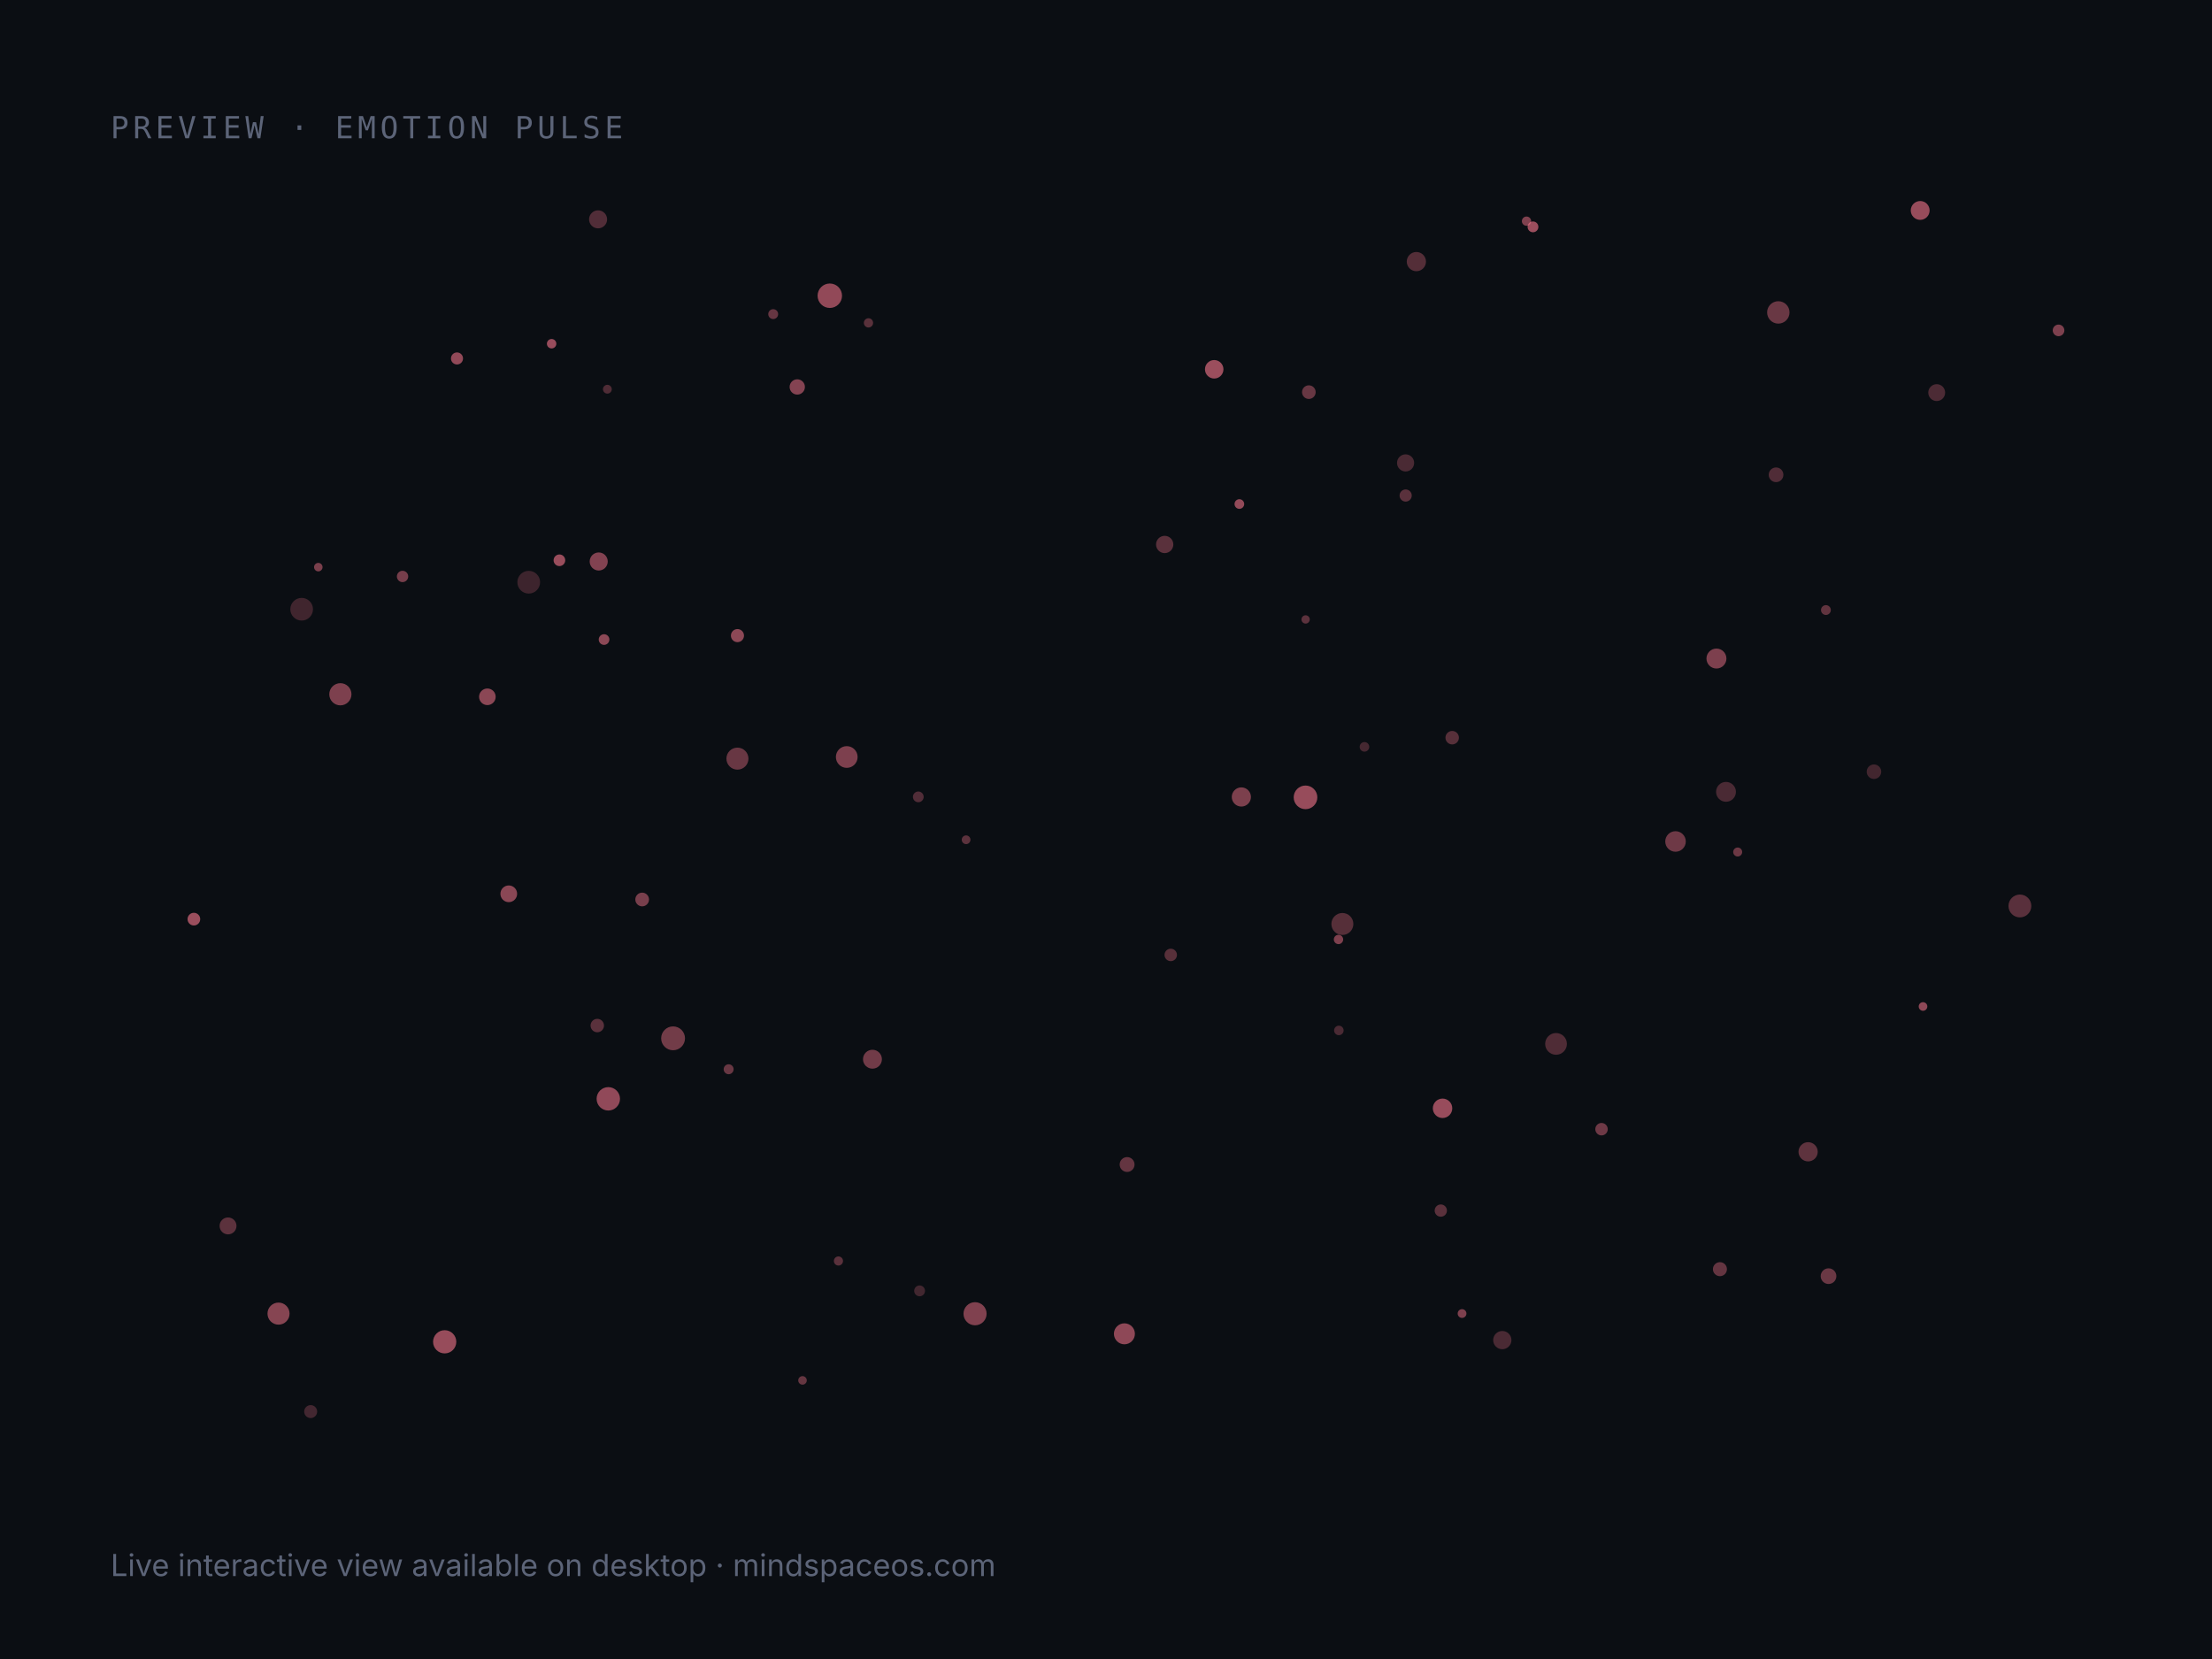
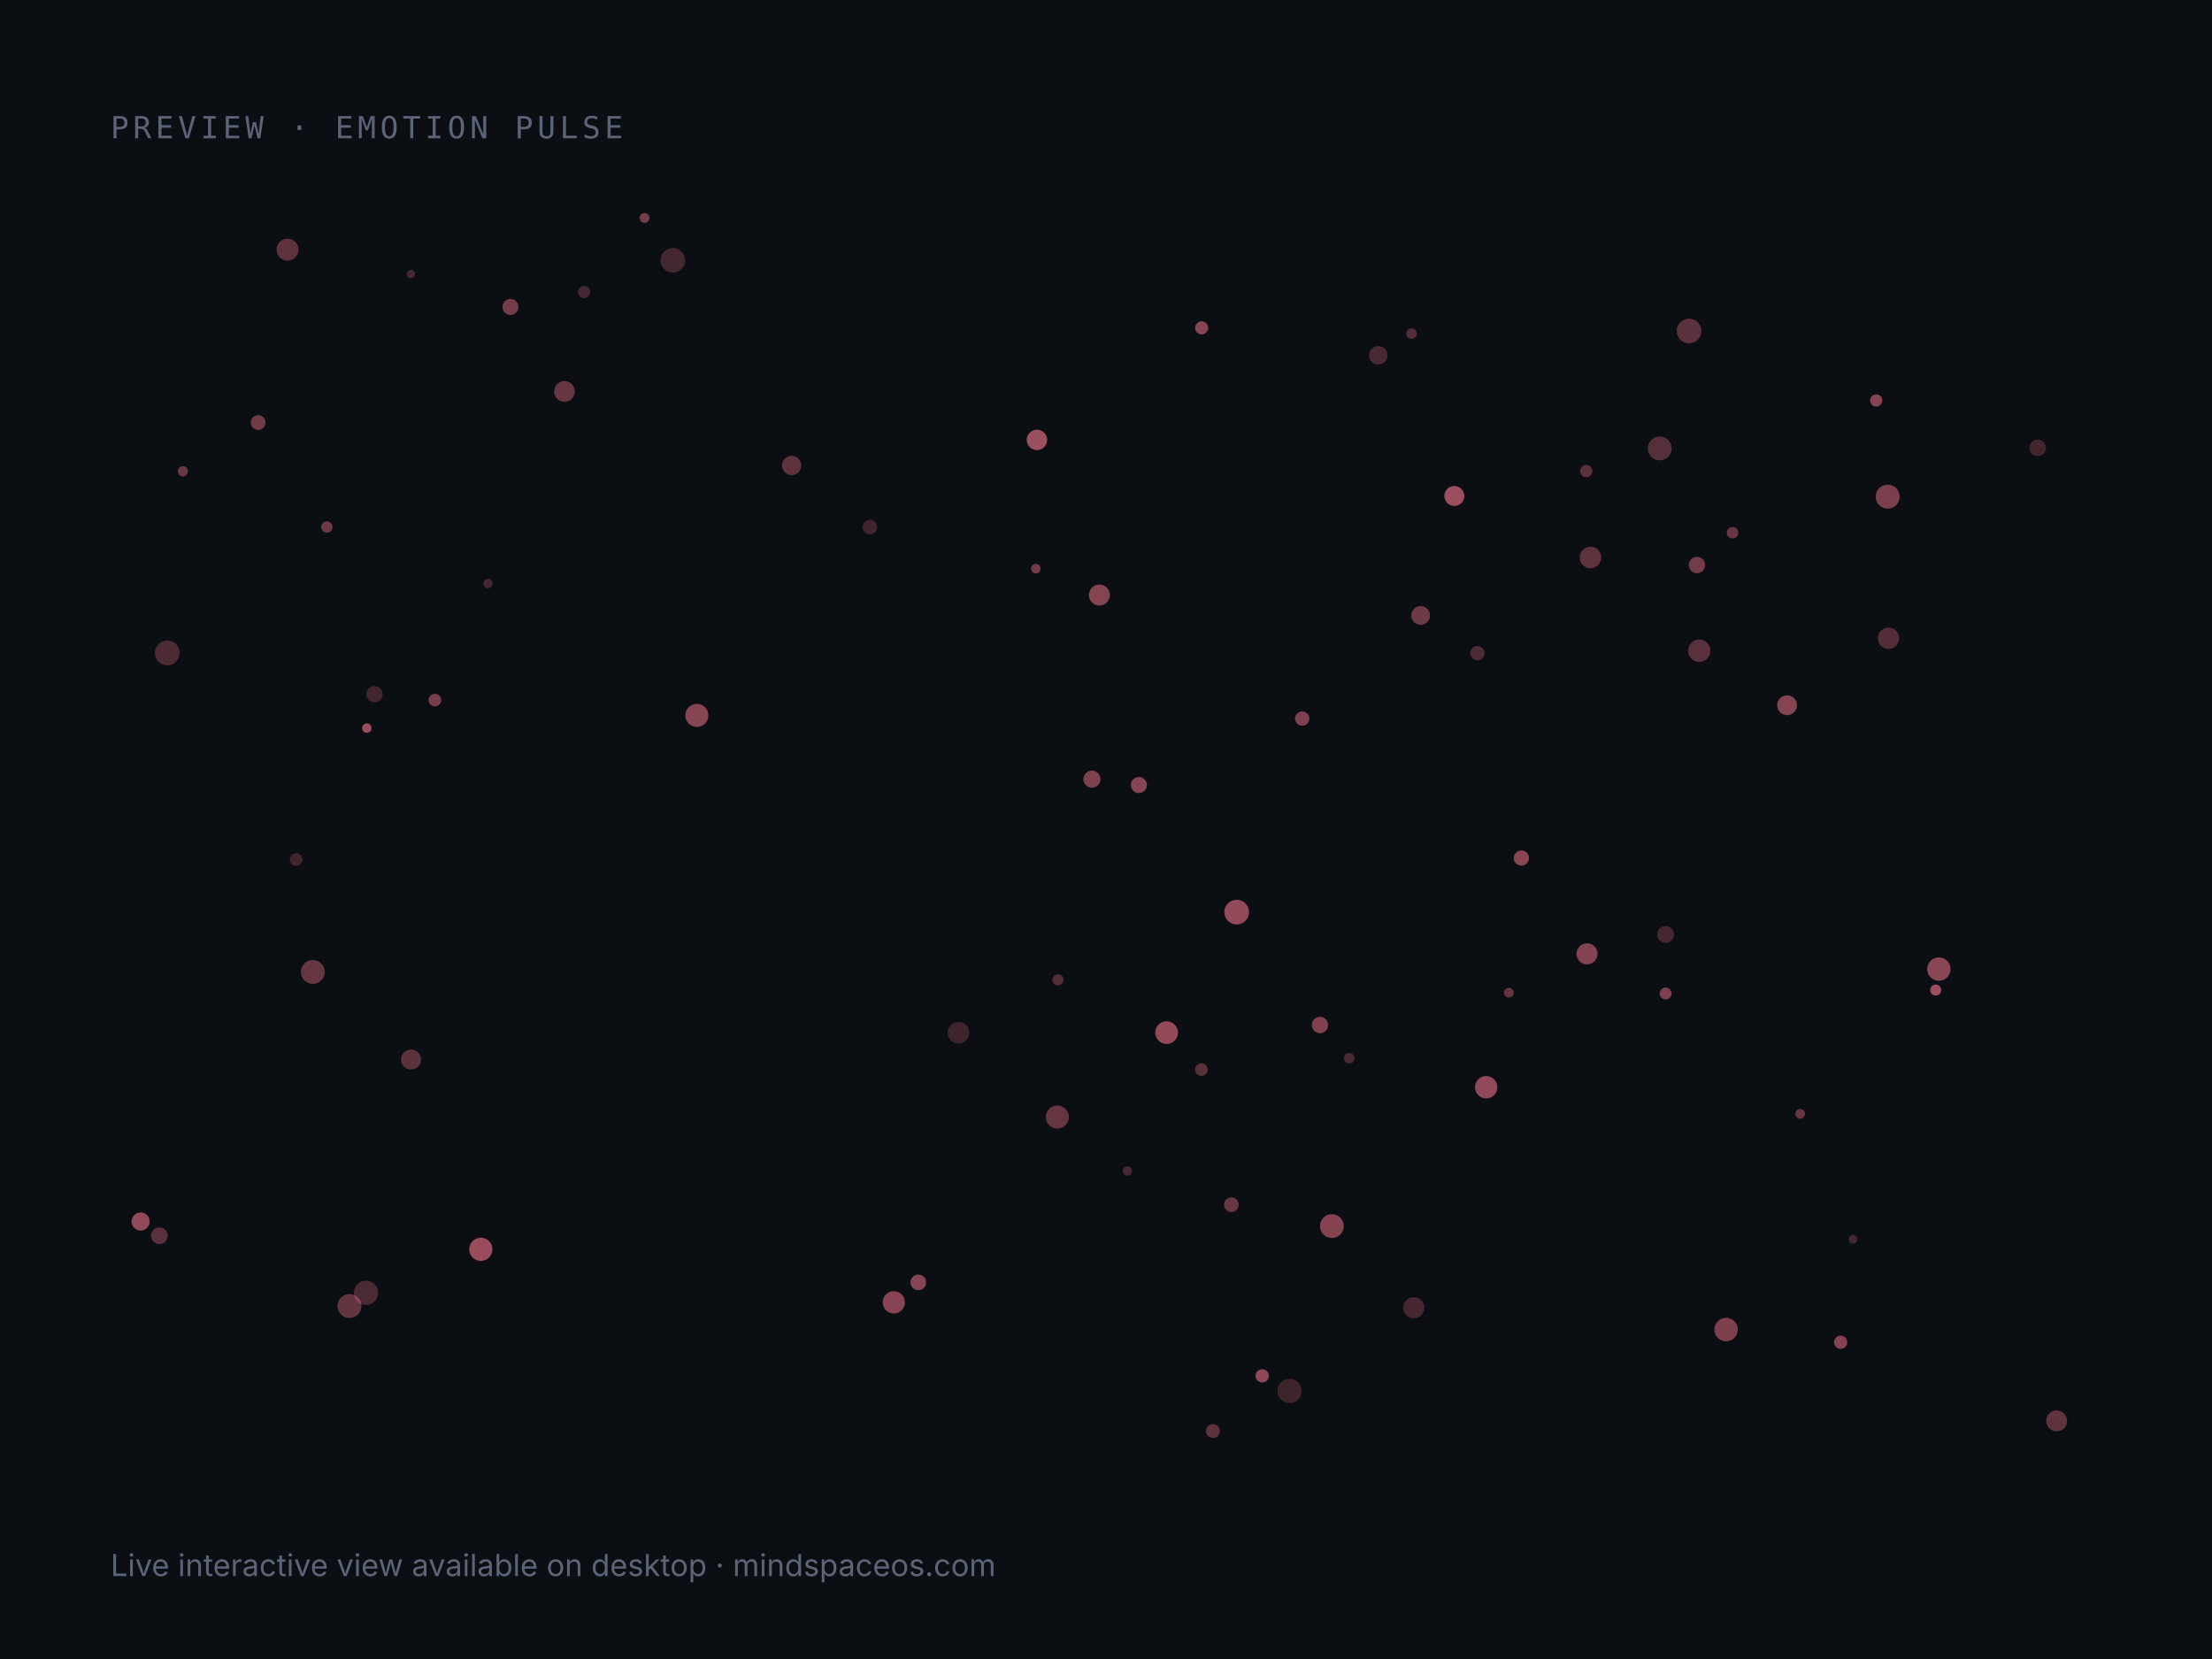
<svg xmlns="http://www.w3.org/2000/svg" viewBox="0 0 1600 1200" preserveAspectRatio="xMidYMid meet" role="img" aria-labelledby="title desc">
  <rect width="1600" height="1200" fill="#0B0E13" />
-   <circle cx="970.972" cy="668.343" r="7.952" fill="#FF7A91" opacity="0.308" />
-   <circle cx="1241.549" cy="476.346" r="7.22" fill="#FF7A91" opacity="0.466" />
-   <circle cx="1050.411" cy="533.585" r="4.875" fill="#FF7A91" opacity="0.309" />
-   <circle cx="897.908" cy="576.468" r="6.937" fill="#FF7A91" opacity="0.462" />
-   <circle cx="382.445" cy="421.128" r="8.228" fill="#FF7A91" opacity="0.204" />
-   <circle cx="321.649" cy="970.563" r="8.404" fill="#FF7A91" opacity="0.574" />
-   <circle cx="1125.52" cy="755.075" r="7.866" fill="#FF7A91" opacity="0.279" />
-   <circle cx="1043.439" cy="801.661" r="7.032" fill="#FF7A91" opacity="0.577" />
-   <circle cx="432.61" cy="158.655" r="6.525" fill="#FF7A91" opacity="0.289" />
-   <circle cx="352.532" cy="504.013" r="6.007" fill="#FF7A91" opacity="0.526" />
-   <circle cx="559.274" cy="227.213" r="3.582" fill="#FF7A91" opacity="0.372" />
-   <circle cx="1489.006" cy="238.979" r="4.206" fill="#FF7A91" opacity="0.467" />
-   <circle cx="612.474" cy="547.557" r="7.859" fill="#FF7A91" opacity="0.465" />
-   <circle cx="628.196" cy="233.542" r="3.351" fill="#FF7A91" opacity="0.32" />
-   <circle cx="600.225" cy="213.907" r="8.842" fill="#FF7A91" opacity="0.553" />
-   <circle cx="842.449" cy="393.838" r="6.255" fill="#FF7A91" opacity="0.328" />
-   <circle cx="1016.751" cy="358.425" r="4.4" fill="#FF7A91" opacity="0.327" />
-   <circle cx="1256.918" cy="616.28" r="3.247" fill="#FF7A91" opacity="0.397" />
-   <circle cx="1244.072" cy="918.021" r="5.072" fill="#FF7A91" opacity="0.366" />
-   <circle cx="664.235" cy="576.394" r="3.886" fill="#FF7A91" opacity="0.287" />
-   <circle cx="1042.171" cy="875.651" r="4.437" fill="#FF7A91" opacity="0.327" />
-   <circle cx="606.469" cy="912.109" r="3.301" fill="#FF7A91" opacity="0.328" />
-   <circle cx="486.856" cy="751.049" r="8.627" fill="#FF7A91" opacity="0.424" />
-   <circle cx="813.321" cy="964.777" r="7.588" fill="#FF7A91" opacity="0.537" />
-   <circle cx="1104.167" cy="159.966" r="3.353" fill="#FF7A91" opacity="0.477" />
-   <circle cx="944.311" cy="576.748" r="8.554" fill="#FF7A91" opacity="0.571" />
-   <circle cx="164.949" cy="886.735" r="6.113" fill="#FF7A91" opacity="0.333" />
-   <circle cx="968.43" cy="745.342" r="3.446" fill="#FF7A91" opacity="0.259" />
-   <circle cx="224.713" cy="1021.04" r="4.689" fill="#FF7A91" opacity="0.232" />
-   <circle cx="1211.951" cy="608.658" r="7.432" fill="#FF7A91" opacity="0.403" />
-   <circle cx="846.829" cy="690.717" r="4.502" fill="#FF7A91" opacity="0.316" />
-   <circle cx="464.495" cy="650.628" r="4.957" fill="#FF7A91" opacity="0.447" />
-   <circle cx="986.953" cy="540.222" r="3.468" fill="#FF7A91" opacity="0.242" />
-   <circle cx="665.175" cy="933.717" r="3.918" fill="#FF7A91" opacity="0.228" />
-   <circle cx="533.422" cy="459.753" r="4.741" fill="#FF7A91" opacity="0.529" />
-   <circle cx="527.044" cy="773.416" r="3.598" fill="#FF7A91" opacity="0.379" />
-   <circle cx="1390.973" cy="728.016" r="3.115" fill="#FF7A91" opacity="0.539" />
-   <circle cx="968.174" cy="679.536" r="3.376" fill="#FF7A91" opacity="0.469" />
-   <circle cx="944.388" cy="448.059" r="3.004" fill="#FF7A91" opacity="0.335" />
-   <circle cx="1322.63" cy="923.078" r="5.673" fill="#FF7A91" opacity="0.39" />
-   <circle cx="946.728" cy="283.643" r="4.934" fill="#FF7A91" opacity="0.375" />
-   <circle cx="436.931" cy="462.601" r="3.853" fill="#FF7A91" opacity="0.529" />
-   <circle cx="140.239" cy="664.836" r="4.588" fill="#FF7A91" opacity="0.587" />
-   <circle cx="1307.863" cy="833.125" r="6.954" fill="#FF7A91" opacity="0.341" />
-   <circle cx="1461.051" cy="655.309" r="8.263" fill="#FF7A91" opacity="0.321" />
-   <circle cx="404.643" cy="405.262" r="4.213" fill="#FF7A91" opacity="0.582" />
-   <circle cx="433.069" cy="406.139" r="6.54" fill="#FF7A91" opacity="0.486" />
-   <circle cx="1057.54" cy="950.12" r="3.167" fill="#FF7A91" opacity="0.47" />
-   <circle cx="439.325" cy="281.525" r="3.185" fill="#FF7A91" opacity="0.28" />
-   <circle cx="1388.923" cy="152.224" r="6.822" fill="#FF7A91" opacity="0.572" />
-   <circle cx="1086.654" cy="969.331" r="6.6" fill="#FF7A91" opacity="0.261" />
-   <circle cx="698.802" cy="607.42" r="3.152" fill="#FF7A91" opacity="0.335" />
-   <circle cx="815.267" cy="842.327" r="5.379" fill="#FF7A91" opacity="0.364" />
-   <circle cx="631.072" cy="766.16" r="6.839" fill="#FF7A91" opacity="0.419" />
-   <circle cx="1158.427" cy="816.77" r="4.505" fill="#FF7A91" opacity="0.403" />
-   <circle cx="1286.307" cy="225.977" r="8.108" fill="#FF7A91" opacity="0.384" />
-   <circle cx="291.17" cy="416.962" r="4.102" fill="#FF7A91" opacity="0.441" />
-   <circle cx="878.269" cy="267.117" r="6.692" fill="#FF7A91" opacity="0.586" />
-   <circle cx="440.002" cy="794.81" r="8.465" fill="#FF7A91" opacity="0.547" />
-   <circle cx="1248.461" cy="572.76" r="7.185" fill="#FF7A91" opacity="0.261" />
-   <circle cx="1024.5" cy="189.225" r="6.955" fill="#FF7A91" opacity="0.299" />
-   <circle cx="1016.699" cy="334.836" r="6.199" fill="#FF7A91" opacity="0.261" />
-   <circle cx="398.994" cy="248.621" r="3.415" fill="#FF7A91" opacity="0.578" />
-   <circle cx="368.006" cy="646.509" r="6.044" fill="#FF7A91" opacity="0.522" />
-   <circle cx="330.557" cy="259.281" r="4.362" fill="#FF7A91" opacity="0.551" />
-   <circle cx="432.031" cy="741.813" r="4.86" fill="#FF7A91" opacity="0.327" />
-   <circle cx="576.687" cy="279.892" r="5.536" fill="#FF7A91" opacity="0.496" />
-   <circle cx="533.404" cy="548.746" r="7.97" fill="#FF7A91" opacity="0.38" />
-   <circle cx="201.467" cy="950.174" r="7.989" fill="#FF7A91" opacity="0.506" />
-   <circle cx="580.474" cy="998.473" r="3.09" fill="#FF7A91" opacity="0.368" />
-   <circle cx="705.281" cy="950.262" r="8.363" fill="#FF7A91" opacity="0.48" />
-   <circle cx="1355.489" cy="558.196" r="5.259" fill="#FF7A91" opacity="0.223" />
-   <circle cx="230.239" cy="410.222" r="3.071" fill="#FF7A91" opacity="0.455" />
-   <circle cx="246.203" cy="502.18" r="8.028" fill="#FF7A91" opacity="0.466" />
-   <circle cx="1108.842" cy="164.104" r="3.905" fill="#FF7A91" opacity="0.589" />
-   <circle cx="1400.873" cy="283.987" r="6.105" fill="#FF7A91" opacity="0.269" />
-   <circle cx="1284.664" cy="343.432" r="5.313" fill="#FF7A91" opacity="0.283" />
-   <circle cx="896.472" cy="364.571" r="3.494" fill="#FF7A91" opacity="0.555" />
-   <circle cx="1320.73" cy="441.263" r="3.549" fill="#FF7A91" opacity="0.355" />
-   <circle cx="218.195" cy="440.675" r="8.2" fill="#FF7A91" opacity="0.215" />
+   <circle cx="121.016" cy="472.282" r="8.982" fill="#FF7A91" opacity="0.271" />
+   <circle cx="750.052" cy="318.205" r="7.407" fill="#FF7A91" opacity="0.596" />
+   <circle cx="314.607" cy="506.433" r="4.592" fill="#FF7A91" opacity="0.438" />
+   <circle cx="422.485" cy="211.196" r="4.421" fill="#FF7A91" opacity="0.238" />
+   <circle cx="115.28" cy="893.84" r="6.051" fill="#FF7A91" opacity="0.323" />
+   <circle cx="843.839" cy="746.918" r="8.232" fill="#FF7A91" opacity="0.552" />
+   <circle cx="208.008" cy="180.571" r="7.953" fill="#FF7A91" opacity="0.344" />
+   <circle cx="1331.411" cy="970.908" r="4.789" fill="#FF7A91" opacity="0.495" />
+   <circle cx="815.422" cy="846.989" r="3.373" fill="#FF7A91" opacity="0.239" />
+   <circle cx="1020.996" cy="241.324" r="3.835" fill="#FF7A91" opacity="0.296" />
+   <circle cx="749.261" cy="411.32" r="3.489" fill="#FF7A91" opacity="0.42" />
+   <circle cx="1147.947" cy="689.95" r="7.629" fill="#FF7A91" opacity="0.494" />
+   <circle cx="1229.099" cy="470.703" r="8.092" fill="#FF7A91" opacity="0.321" />
+   <circle cx="347.787" cy="903.647" r="8.405" fill="#FF7A91" opacity="0.579" />
+   <circle cx="486.657" cy="188.279" r="8.912" fill="#FF7A91" opacity="0.235" />
+   <circle cx="894.517" cy="659.759" r="8.946" fill="#FF7A91" opacity="0.552" />
+   <circle cx="869.037" cy="773.632" r="4.553" fill="#FF7A91" opacity="0.315" />
+   <circle cx="226.259" cy="703.04" r="8.637" fill="#FF7A91" opacity="0.373" />
+   <circle cx="629.206" cy="381.266" r="5.256" fill="#FF7A91" opacity="0.215" />
+   <circle cx="912.974" cy="995.167" r="4.814" fill="#FF7A91" opacity="0.537" />
+   <circle cx="1227.477" cy="408.702" r="5.926" fill="#FF7A91" opacity="0.423" />
+   <circle cx="297.309" cy="766.396" r="7.24" fill="#FF7A91" opacity="0.333" />
+   <circle cx="297.147" cy="198.221" r="3.044" fill="#FF7A91" opacity="0.231" />
+   <circle cx="954.779" cy="741.449" r="5.929" fill="#FF7A91" opacity="0.48" />
+   <circle cx="504.056" cy="517.472" r="8.382" fill="#FF7A91" opacity="0.506" />
+   <circle cx="693.251" cy="747.003" r="7.816" fill="#FF7A91" opacity="0.205" />
+   <circle cx="270.877" cy="502.184" r="5.915" fill="#FF7A91" opacity="0.222" />
+   <circle cx="132.268" cy="340.893" r="3.689" fill="#FF7A91" opacity="0.39" />
+   <circle cx="236.445" cy="381.239" r="4.131" fill="#FF7A91" opacity="0.398" />
+   <circle cx="1487.641" cy="1027.759" r="7.559" fill="#FF7A91" opacity="0.349" />
+   <circle cx="664.243" cy="927.594" r="5.67" fill="#FF7A91" opacity="0.506" />
+   <circle cx="1200.55" cy="324.372" r="8.666" fill="#FF7A91" opacity="0.303" />
+   <circle cx="214.218" cy="621.736" r="4.551" fill="#FF7A91" opacity="0.216" />
+   <circle cx="1051.963" cy="358.77" r="7.243" fill="#FF7A91" opacity="0.587" />
+   <circle cx="764.828" cy="807.994" r="8.37" fill="#FF7A91" opacity="0.368" />
+   <circle cx="823.788" cy="567.851" r="5.831" fill="#FF7A91" opacity="0.505" />
+   <circle cx="466.208" cy="157.651" r="3.601" fill="#FF7A91" opacity="0.423" />
+   <circle cx="1022.634" cy="945.966" r="7.663" fill="#FF7A91" opacity="0.24" />
+   <circle cx="1357.113" cy="289.697" r="4.434" fill="#FF7A91" opacity="0.497" />
+   <circle cx="877.317" cy="1035.108" r="5.016" fill="#FF7A91" opacity="0.334" />
+   <circle cx="1292.639" cy="510.121" r="7.174" fill="#FF7A91" opacity="0.501" />
+   <circle cx="1365.416" cy="359.248" r="8.684" fill="#FF7A91" opacity="0.455" />
+   <circle cx="369.246" cy="222.045" r="5.808" fill="#FF7A91" opacity="0.423" />
+   <circle cx="646.523" cy="942.009" r="8.064" fill="#FF7A91" opacity="0.511" />
+   <circle cx="1091.445" cy="718.035" r="3.547" fill="#FF7A91" opacity="0.361" />
+   <circle cx="1150.411" cy="403.24" r="7.792" fill="#FF7A91" opacity="0.34" />
+   <circle cx="789.835" cy="563.611" r="6.195" fill="#FF7A91" opacity="0.48" />
+   <circle cx="1473.908" cy="323.898" r="6.016" fill="#FF7A91" opacity="0.226" />
+   <circle cx="352.987" cy="422.045" r="3.339" fill="#FF7A91" opacity="0.238" />
+   <circle cx="101.72" cy="883.551" r="6.584" fill="#FF7A91" opacity="0.543" />
+   <circle cx="1400.133" cy="716.149" r="4.005" fill="#FF7A91" opacity="0.594" />
+   <circle cx="1221.755" cy="239.421" r="8.933" fill="#FF7A91" opacity="0.332" />
+   <circle cx="1302.102" cy="805.687" r="3.518" fill="#FF7A91" opacity="0.372" />
+   <circle cx="941.933" cy="519.765" r="5.169" fill="#FF7A91" opacity="0.475" />
+   <circle cx="1253.199" cy="385.315" r="4.179" fill="#FF7A91" opacity="0.381" />
+   <circle cx="265.319" cy="526.677" r="3.436" fill="#FF7A91" opacity="0.59" />
+   <circle cx="408.299" cy="283.149" r="7.508" fill="#FF7A91" opacity="0.371" />
+   <circle cx="1204.794" cy="718.631" r="4.303" fill="#FF7A91" opacity="0.468" />
+   <circle cx="1147.415" cy="340.765" r="4.454" fill="#FF7A91" opacity="0.326" />
+   <circle cx="963.39" cy="886.855" r="8.616" fill="#FF7A91" opacity="0.489" />
+   <circle cx="1340.362" cy="896.402" r="3.164" fill="#FF7A91" opacity="0.228" />
+   <circle cx="869.183" cy="237.147" r="4.765" fill="#FF7A91" opacity="0.505" />
+   <circle cx="1068.66" cy="472.46" r="5.223" fill="#FF7A91" opacity="0.272" />
+   <circle cx="795.216" cy="430.414" r="7.598" fill="#FF7A91" opacity="0.503" />
+   <circle cx="1402.427" cy="700.971" r="8.473" fill="#FF7A91" opacity="0.516" />
+   <circle cx="975.974" cy="765.39" r="3.835" fill="#FF7A91" opacity="0.254" />
+   <circle cx="1074.988" cy="786.411" r="8.101" fill="#FF7A91" opacity="0.549" />
+   <circle cx="264.748" cy="935.122" r="8.796" fill="#FF7A91" opacity="0.26" />
+   <circle cx="1365.991" cy="461.678" r="7.725" fill="#FF7A91" opacity="0.296" />
+   <circle cx="932.806" cy="1006.101" r="8.774" fill="#FF7A91" opacity="0.207" />
+   <circle cx="572.632" cy="336.727" r="6.978" fill="#FF7A91" opacity="0.343" />
+   <circle cx="1248.503" cy="961.713" r="8.5" fill="#FF7A91" opacity="0.465" />
+   <circle cx="252.784" cy="944.691" r="8.691" fill="#FF7A91" opacity="0.356" />
+   <circle cx="1100.446" cy="620.653" r="5.503" fill="#FF7A91" opacity="0.513" />
+   <circle cx="1027.618" cy="445.203" r="6.792" fill="#FF7A91" opacity="0.413" />
+   <circle cx="1204.766" cy="675.902" r="6.087" fill="#FF7A91" opacity="0.242" />
+   <circle cx="996.977" cy="257.032" r="6.691" fill="#FF7A91" opacity="0.255" />
+   <circle cx="890.672" cy="871.38" r="5.302" fill="#FF7A91" opacity="0.381" />
+   <circle cx="186.729" cy="305.645" r="5.353" fill="#FF7A91" opacity="0.417" />
+   <circle cx="765.245" cy="708.706" r="4.014" fill="#FF7A91" opacity="0.295" />
  <text x="80" y="100" fill="#5C6478" font-family="ui-monospace, Menlo, monospace" font-size="22" letter-spacing="3">PREVIEW · EMOTION PULSE</text>
  <text x="80" y="1140" fill="#5C6478" font-family="Inter, system-ui, sans-serif" font-size="22">Live interactive view available on desktop · mindspaceos.com</text>
</svg>
